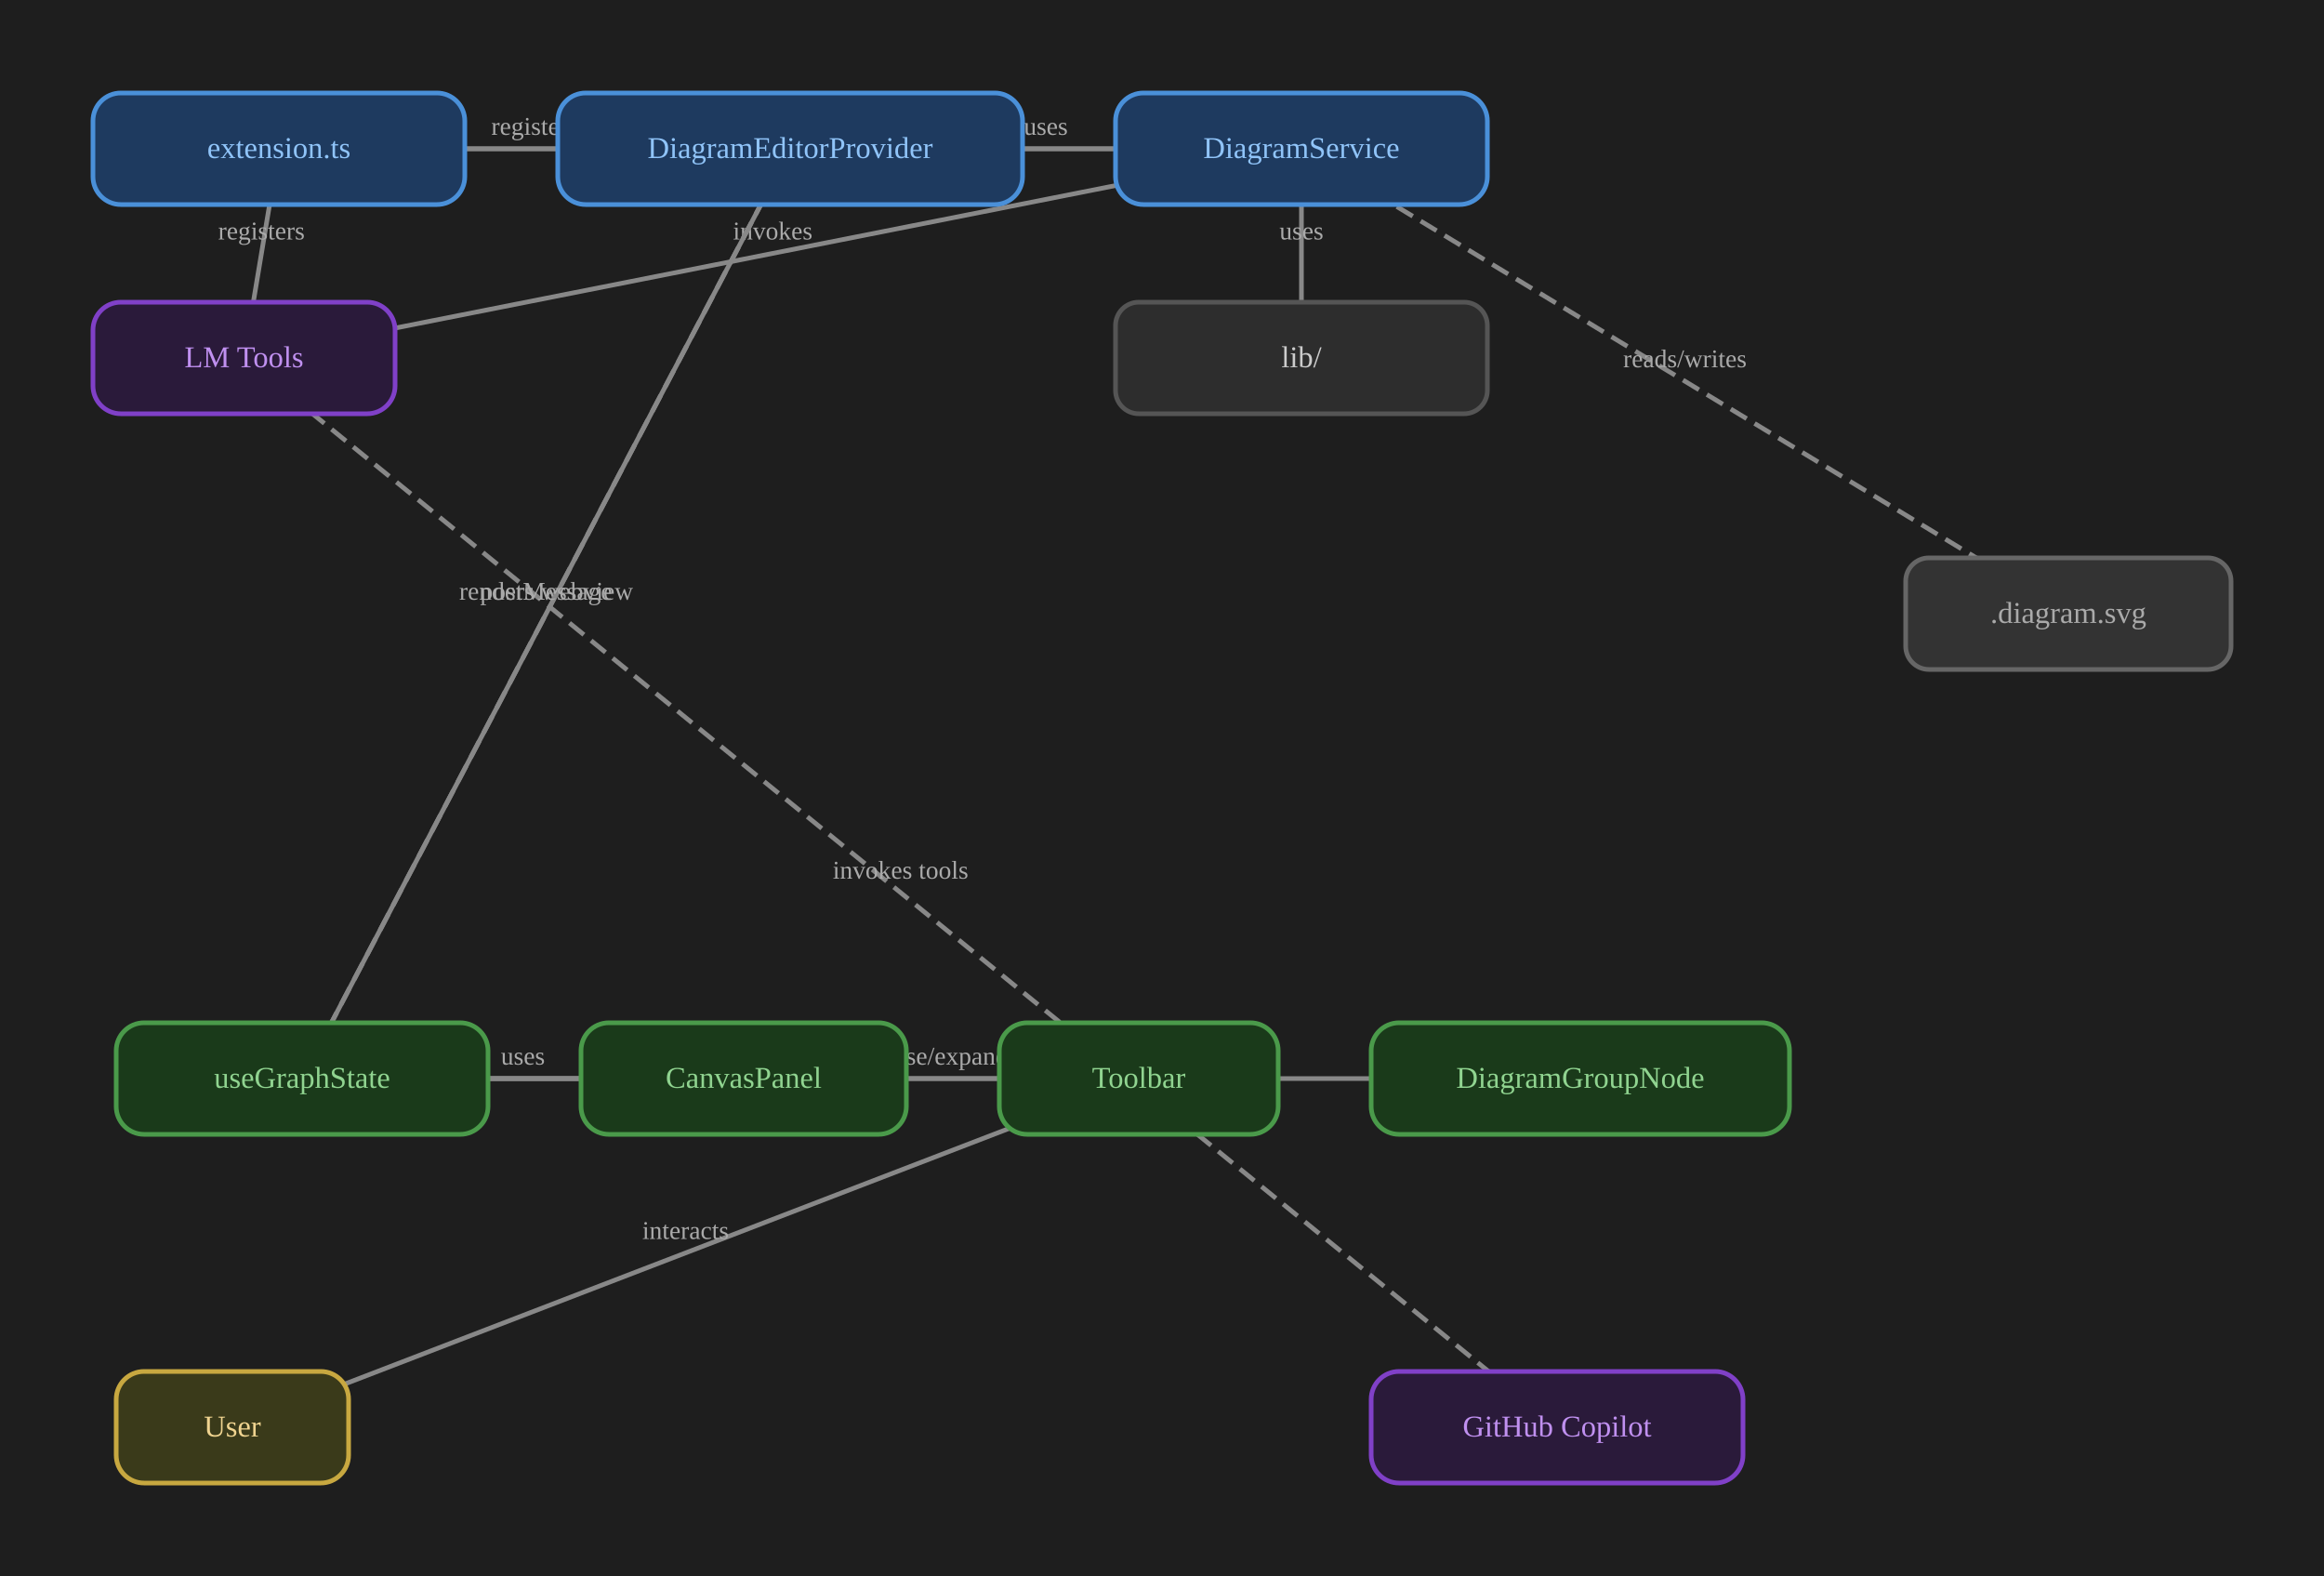
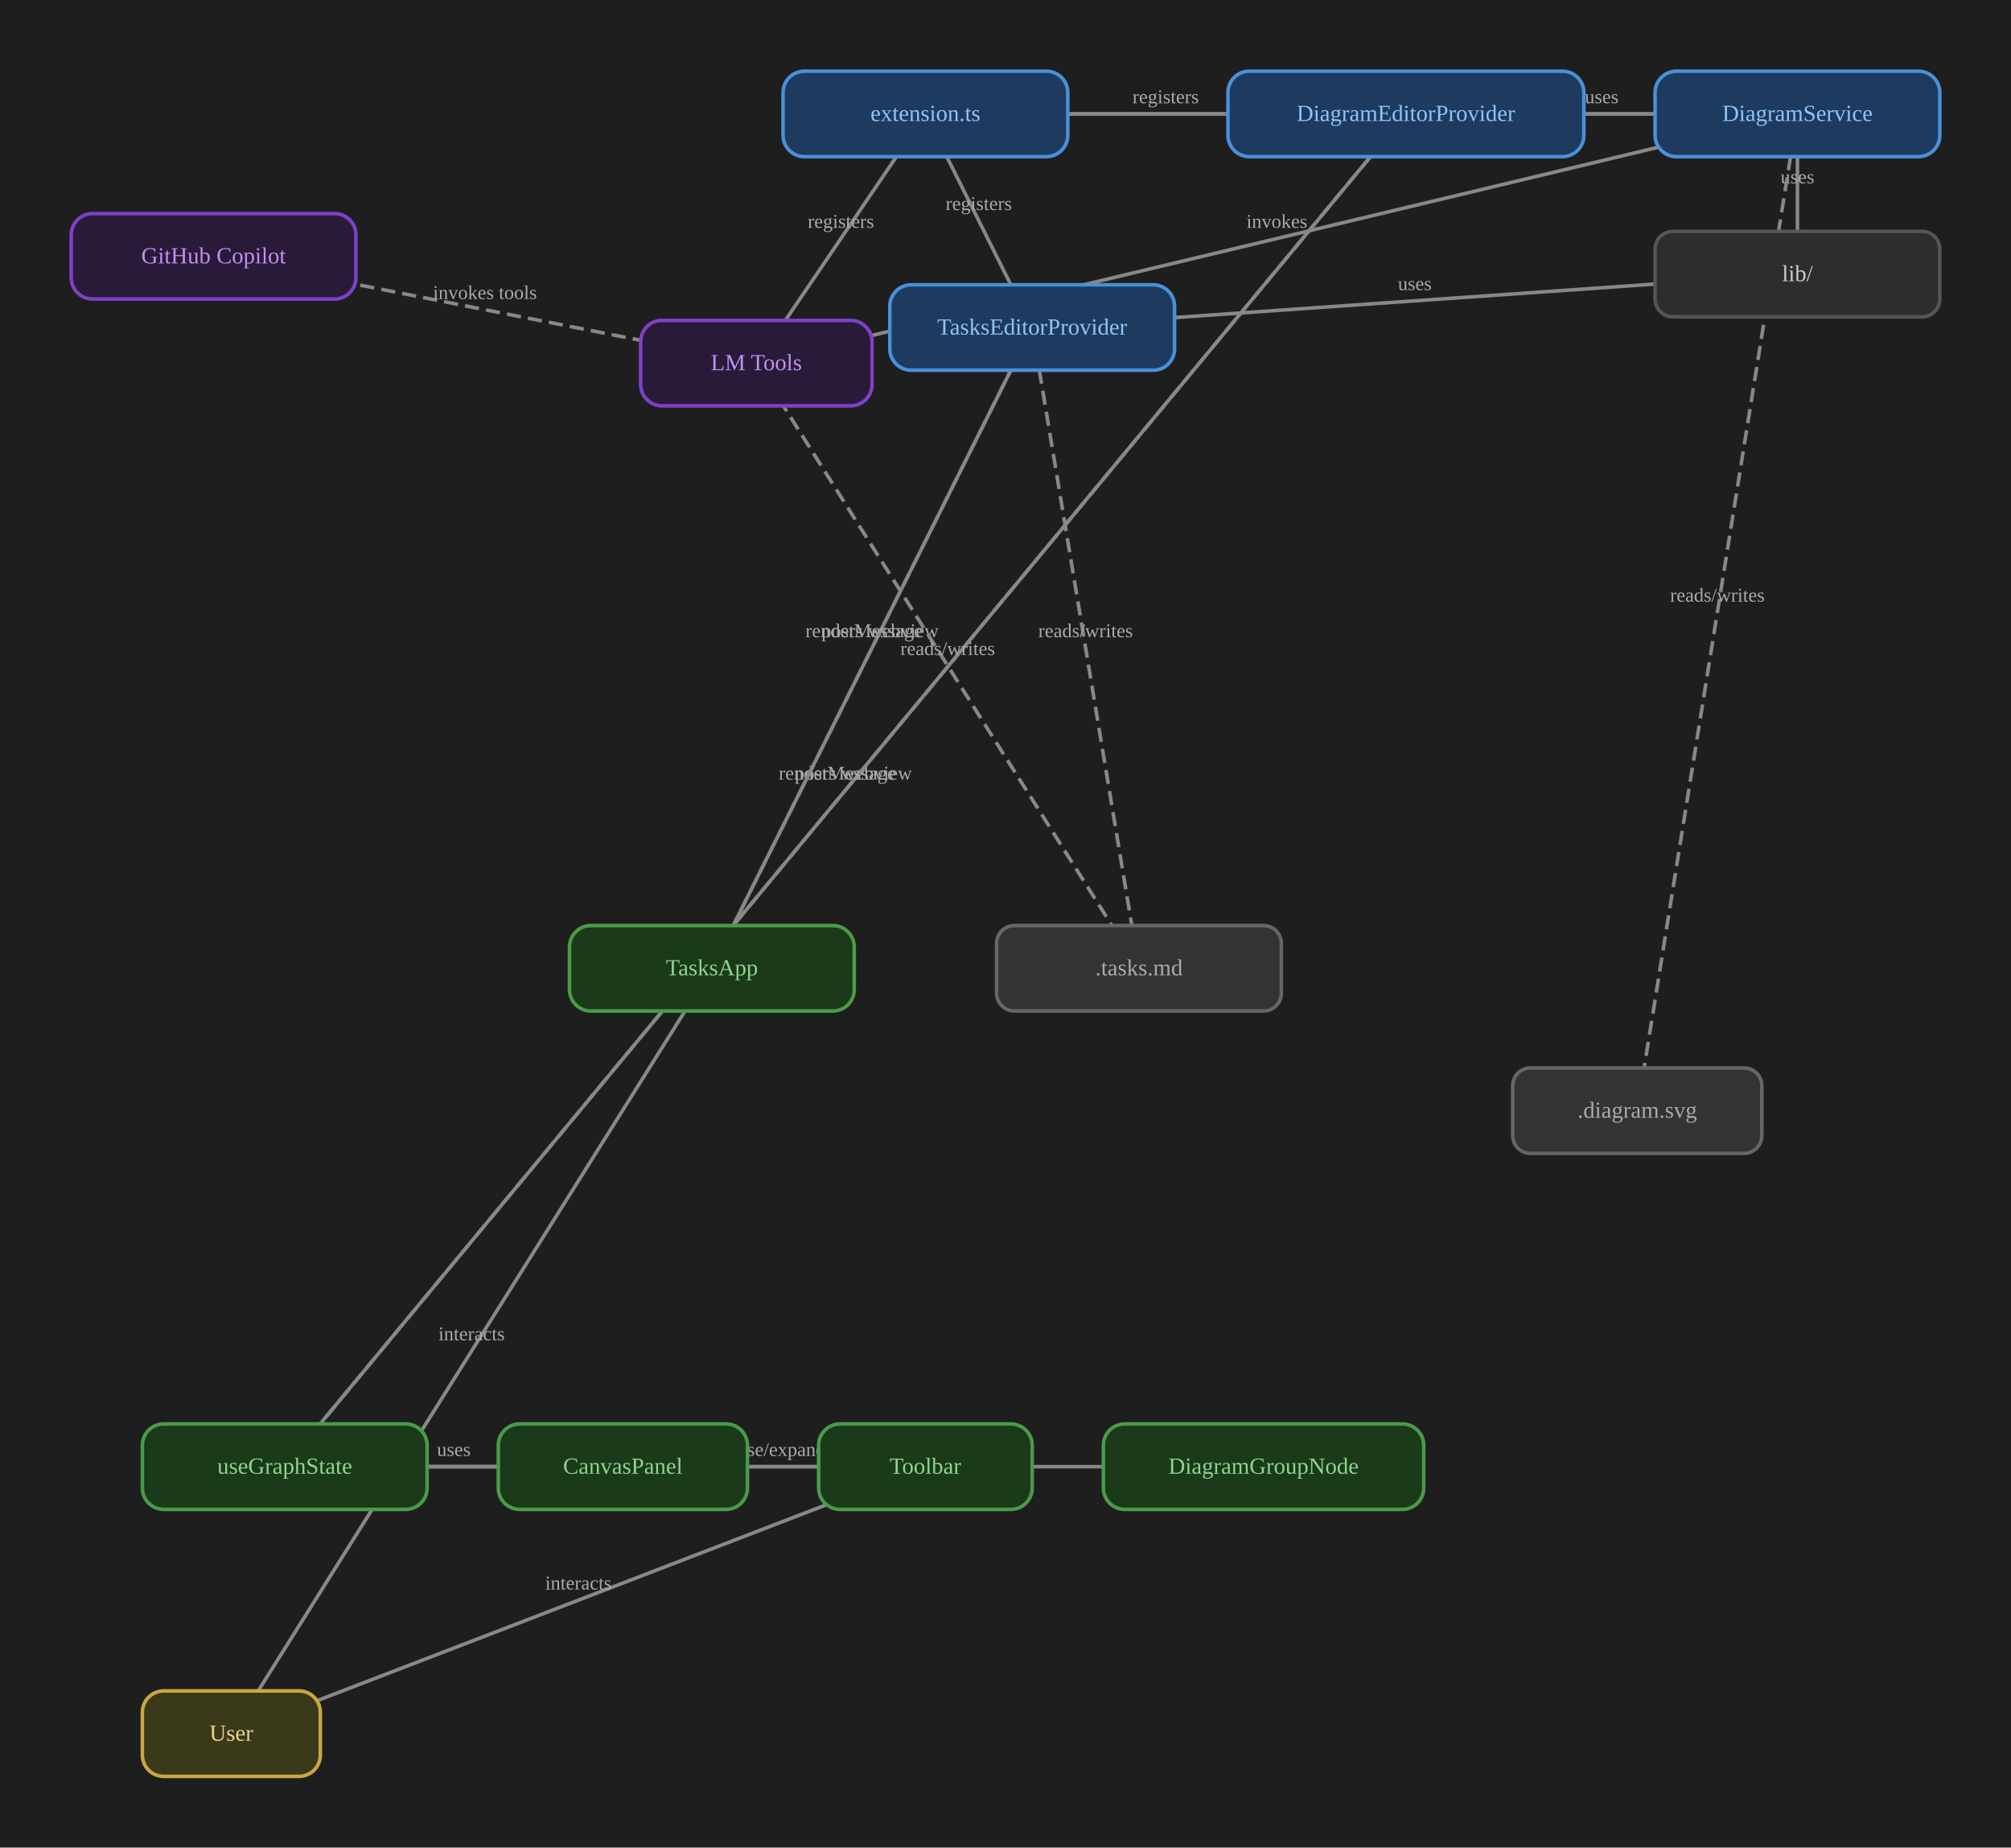
- <svg xmlns="http://www.w3.org/2000/svg" viewBox="10 -100 1000 678" width="1000" height="678">
-   <rect x="10" y="-100" width="1000" height="678" fill="#1e1e1e" />
+ <svg xmlns="http://www.w3.org/2000/svg" viewBox="-20 -460 1130 1038" width="1130" height="1038">
+   <rect x="-20" y="-460" width="1130" height="1038" fill="#1e1e1e" />
  <defs>
    <marker id="arrow-normal" markerWidth="10" markerHeight="7" refX="9" refY="3.5" orient="auto">
      <polygon points="0 0, 10 3.5, 0 7" fill="#888" />
    </marker>
    <marker id="arrow-open" markerWidth="10" markerHeight="7" refX="9" refY="3.5" orient="auto">
      <polyline points="0 0, 10 3.5, 0 7" fill="none" stroke="#888" stroke-width="1.5" />
    </marker>
  </defs>
  <g id="edge-layer">
-     <line x1="130" y1="-36" x2="350" y2="-36" stroke="#888" stroke-width="2" marker-end="url(#arrow-normal)" />
-     <text x="240" y="-42" text-anchor="middle" fill="#aaa" font-size="11">registers</text>
-     <line x1="130" y1="-36" x2="570" y2="-36" stroke="#888" stroke-width="2" marker-end="url(#arrow-normal)" />
-     <text x="350" y="-42" text-anchor="middle" fill="#aaa" font-size="11">creates</text>
-     <line x1="130" y1="-36" x2="115" y2="54" stroke="#888" stroke-width="2" marker-end="url(#arrow-normal)" />
-     <text x="122.5" y="3" text-anchor="middle" fill="#aaa" font-size="11">registers</text>
-     <line x1="350" y1="-36" x2="570" y2="-36" stroke="#888" stroke-width="2" marker-end="url(#arrow-normal)" />
-     <text x="460" y="-42" text-anchor="middle" fill="#aaa" font-size="11">uses</text>
-     <line x1="570" y1="-36" x2="570" y2="54" stroke="#888" stroke-width="2" marker-end="url(#arrow-normal)" />
-     <text x="570" y="3" text-anchor="middle" fill="#aaa" font-size="11">uses</text>
-     <line x1="570" y1="-36" x2="900" y2="164" stroke="#888" stroke-width="2" stroke-dasharray="8,4" marker-end="url(#arrow-normal)" />
-     <text x="735" y="58" text-anchor="middle" fill="#aaa" font-size="11">reads/writes</text>
-     <line x1="115" y1="54" x2="570" y2="-36" stroke="#888" stroke-width="2" marker-end="url(#arrow-normal)" />
-     <text x="342.5" y="3" text-anchor="middle" fill="#aaa" font-size="11">invokes</text>
-     <line x1="680" y1="514" x2="115" y2="54" stroke="#888" stroke-width="2" stroke-dasharray="8,4" marker-end="url(#arrow-open)" />
-     <text x="397.5" y="278" text-anchor="middle" fill="#aaa" font-size="11">invokes tools</text>
-     <line x1="350" y1="-36" x2="140" y2="364" stroke="#888" stroke-width="2" marker-end="url(#arrow-normal)" />
-     <text x="245" y="158" text-anchor="middle" fill="#aaa" font-size="11">renders webview</text>
-     <line x1="140" y1="364" x2="350" y2="-36" stroke="#888" stroke-width="2" stroke-dasharray="8,4" marker-end="url(#arrow-normal)" />
-     <text x="245" y="158" text-anchor="middle" fill="#aaa" font-size="11">postMessage</text>
+     <line x1="500" y1="-396" x2="770" y2="-396" stroke="#888" stroke-width="2" marker-end="url(#arrow-normal)" />
+     <text x="635" y="-402" text-anchor="middle" fill="#aaa" font-size="11">registers</text>
+     <line x1="500" y1="-396" x2="990" y2="-396" stroke="#888" stroke-width="2" marker-end="url(#arrow-normal)" />
+     <text x="745" y="-402" text-anchor="middle" fill="#aaa" font-size="11">creates</text>
+     <line x1="500" y1="-396" x2="405" y2="-256" stroke="#888" stroke-width="2" marker-end="url(#arrow-normal)" />
+     <text x="452.5" y="-332" text-anchor="middle" fill="#aaa" font-size="11">registers</text>
+     <line x1="770" y1="-396" x2="990" y2="-396" stroke="#888" stroke-width="2" marker-end="url(#arrow-normal)" />
+     <text x="880" y="-402" text-anchor="middle" fill="#aaa" font-size="11">uses</text>
+     <line x1="990" y1="-396" x2="990" y2="-306" stroke="#888" stroke-width="2" marker-end="url(#arrow-normal)" />
+     <text x="990" y="-357" text-anchor="middle" fill="#aaa" font-size="11">uses</text>
+     <line x1="990" y1="-396" x2="900" y2="164" stroke="#888" stroke-width="2" stroke-dasharray="8,4" marker-end="url(#arrow-normal)" />
+     <text x="945" y="-122" text-anchor="middle" fill="#aaa" font-size="11">reads/writes</text>
+     <line x1="405" y1="-256" x2="990" y2="-396" stroke="#888" stroke-width="2" marker-end="url(#arrow-normal)" />
+     <text x="697.5" y="-332" text-anchor="middle" fill="#aaa" font-size="11">invokes</text>
+     <line x1="100" y1="-316" x2="405" y2="-256" stroke="#888" stroke-width="2" stroke-dasharray="8,4" marker-end="url(#arrow-open)" />
+     <text x="252.5" y="-292" text-anchor="middle" fill="#aaa" font-size="11">invokes tools</text>
+     <line x1="770" y1="-396" x2="140" y2="364" stroke="#888" stroke-width="2" marker-end="url(#arrow-normal)" />
+     <text x="455" y="-22" text-anchor="middle" fill="#aaa" font-size="11">renders webview</text>
+     <line x1="140" y1="364" x2="770" y2="-396" stroke="#888" stroke-width="2" stroke-dasharray="8,4" marker-end="url(#arrow-normal)" />
+     <text x="455" y="-22" text-anchor="middle" fill="#aaa" font-size="11">postMessage</text>
    <line x1="500" y1="364" x2="140" y2="364" stroke="#888" stroke-width="2" marker-end="url(#arrow-normal)" />
    <text x="320" y="358" text-anchor="middle" fill="#aaa" font-size="11">triggers</text>
    <line x1="330" y1="364" x2="140" y2="364" stroke="#888" stroke-width="2" marker-end="url(#arrow-normal)" />
    <text x="235" y="358" text-anchor="middle" fill="#aaa" font-size="11">uses</text>
    <line x1="110" y1="514" x2="500" y2="364" stroke="#888" stroke-width="2" marker-end="url(#arrow-open)" />
    <text x="305" y="433" text-anchor="middle" fill="#aaa" font-size="11">interacts</text>
    <line x1="690" y1="364" x2="140" y2="364" stroke="#888" stroke-width="2" marker-end="url(#arrow-normal)" />
    <text x="415" y="358" text-anchor="middle" fill="#aaa" font-size="11">collapse/expand cb</text>
+     <line x1="500" y1="-396" x2="560" y2="-276" stroke="#888" stroke-width="2" marker-end="url(#arrow-normal)" />
+     <text x="530" y="-342" text-anchor="middle" fill="#aaa" font-size="11">registers</text>
+     <line x1="560" y1="-276" x2="380" y2="84" stroke="#888" stroke-width="2" marker-end="url(#arrow-normal)" />
+     <text x="470" y="-102" text-anchor="middle" fill="#aaa" font-size="11">renders webview</text>
+     <line x1="380" y1="84" x2="560" y2="-276" stroke="#888" stroke-width="2" stroke-dasharray="8,4" marker-end="url(#arrow-normal)" />
+     <text x="470" y="-102" text-anchor="middle" fill="#aaa" font-size="11">postMessage</text>
+     <line x1="560" y1="-276" x2="990" y2="-306" stroke="#888" stroke-width="2" marker-end="url(#arrow-normal)" />
+     <text x="775" y="-297" text-anchor="middle" fill="#aaa" font-size="11">uses</text>
+     <line x1="560" y1="-276" x2="620" y2="84" stroke="#888" stroke-width="2" stroke-dasharray="8,4" marker-end="url(#arrow-normal)" />
+     <text x="590" y="-102" text-anchor="middle" fill="#aaa" font-size="11">reads/writes</text>
+     <line x1="405" y1="-256" x2="620" y2="84" stroke="#888" stroke-width="2" stroke-dasharray="8,4" marker-end="url(#arrow-normal)" />
+     <text x="512.5" y="-92" text-anchor="middle" fill="#aaa" font-size="11">reads/writes</text>
+     <line x1="110" y1="514" x2="380" y2="84" stroke="#888" stroke-width="2" marker-end="url(#arrow-normal)" />
+     <text x="245" y="293" text-anchor="middle" fill="#aaa" font-size="11">interacts</text>
  </g>
  <g id="node-layer">
-     <g transform="translate(50,-60)">
+     <g transform="translate(420,-420)">
      <rect width="160" height="48" rx="12" ry="12" fill="#1e3a5f" stroke="#4a90d9" stroke-width="2" />
      <text x="80" y="25" text-anchor="middle" dominant-baseline="middle" fill="#90c4f9" font-size="13">extension.ts</text>
    </g>
-     <g transform="translate(250,-60)">
+     <g transform="translate(670,-420)">
      <rect width="200" height="48" rx="12" ry="12" fill="#1e3a5f" stroke="#4a90d9" stroke-width="2" />
      <text x="100" y="25" text-anchor="middle" dominant-baseline="middle" fill="#90c4f9" font-size="13">DiagramEditorProvider</text>
    </g>
-     <g transform="translate(490,-60)">
+     <g transform="translate(910,-420)">
      <rect width="160" height="48" rx="12" ry="12" fill="#1e3a5f" stroke="#4a90d9" stroke-width="2" />
      <text x="80" y="25" text-anchor="middle" dominant-baseline="middle" fill="#90c4f9" font-size="13">DiagramService</text>
    </g>
-     <g transform="translate(50,30)">
+     <g transform="translate(340,-280)">
      <rect width="130" height="48" rx="12" ry="12" fill="#2a1a3a" stroke="#8040c8" stroke-width="2" />
      <text x="65" y="25" text-anchor="middle" dominant-baseline="middle" fill="#c090f0" font-size="13">LM Tools</text>
    </g>
-     <g transform="translate(490,30)">
+     <g transform="translate(910,-330)">
      <rect width="160" height="48" rx="10" ry="10" fill="#2d2d2d" stroke="#555" stroke-width="2" />
      <text x="80" y="25" text-anchor="middle" dominant-baseline="middle" fill="#ccc" font-size="13">lib/</text>
    </g>
    <g transform="translate(830,140)">
      <rect width="140" height="48" rx="10" ry="10" fill="#333" stroke="#666" stroke-width="2" />
      <text x="70" y="25" text-anchor="middle" dominant-baseline="middle" fill="#aaa" font-size="13">.diagram.svg</text>
    </g>
    <g transform="translate(60,340)">
      <rect width="160" height="48" rx="12" ry="12" fill="#1a3a1a" stroke="#4a9a4a" stroke-width="2" />
      <text x="80" y="25" text-anchor="middle" dominant-baseline="middle" fill="#90d490" font-size="13">useGraphState</text>
    </g>
    <g transform="translate(260,340)">
      <rect width="140" height="48" rx="12" ry="12" fill="#1a3a1a" stroke="#4a9a4a" stroke-width="2" />
      <text x="70" y="25" text-anchor="middle" dominant-baseline="middle" fill="#90d490" font-size="13">CanvasPanel</text>
    </g>
    <g transform="translate(440,340)">
      <rect width="120" height="48" rx="12" ry="12" fill="#1a3a1a" stroke="#4a9a4a" stroke-width="2" />
      <text x="60" y="25" text-anchor="middle" dominant-baseline="middle" fill="#90d490" font-size="13">Toolbar</text>
    </g>
    <g transform="translate(600,340)">
      <rect width="180" height="48" rx="12" ry="12" fill="#1a3a1a" stroke="#4a9a4a" stroke-width="2" />
      <text x="90" y="25" text-anchor="middle" dominant-baseline="middle" fill="#90d490" font-size="13">DiagramGroupNode</text>
    </g>
    <g transform="translate(60,490)">
      <rect width="100" height="48" rx="12" ry="12" fill="#3a3a1a" stroke="#c8a840" stroke-width="2" />
      <text x="50" y="25" text-anchor="middle" dominant-baseline="middle" fill="#f0d490" font-size="13">User</text>
    </g>
-     <g transform="translate(600,490)">
+     <g transform="translate(20,-340)">
      <rect width="160" height="48" rx="12" ry="12" fill="#2a1a3a" stroke="#8040c8" stroke-width="2" />
      <text x="80" y="25" text-anchor="middle" dominant-baseline="middle" fill="#c090f0" font-size="13">GitHub Copilot</text>
+     </g>
+     <g transform="translate(480,-300)">
+       <rect width="160" height="48" rx="12" ry="12" fill="#1e3a5f" stroke="#4a90d9" stroke-width="2" />
+       <text x="80" y="25" text-anchor="middle" dominant-baseline="middle" fill="#90c4f9" font-size="13">TasksEditorProvider</text>
+     </g>
+     <g transform="translate(300,60)">
+       <rect width="160" height="48" rx="12" ry="12" fill="#1a3a1a" stroke="#4a9a4a" stroke-width="2" />
+       <text x="80" y="25" text-anchor="middle" dominant-baseline="middle" fill="#90d490" font-size="13">TasksApp</text>
+     </g>
+     <g transform="translate(540,60)">
+       <rect width="160" height="48" rx="10" ry="10" fill="#333" stroke="#666" stroke-width="2" />
+       <text x="80" y="25" text-anchor="middle" dominant-baseline="middle" fill="#aaa" font-size="13">.tasks.md</text>
    </g>
  </g>
  <g id="text-layer" />
  <g id="image-layer" />
</svg>
